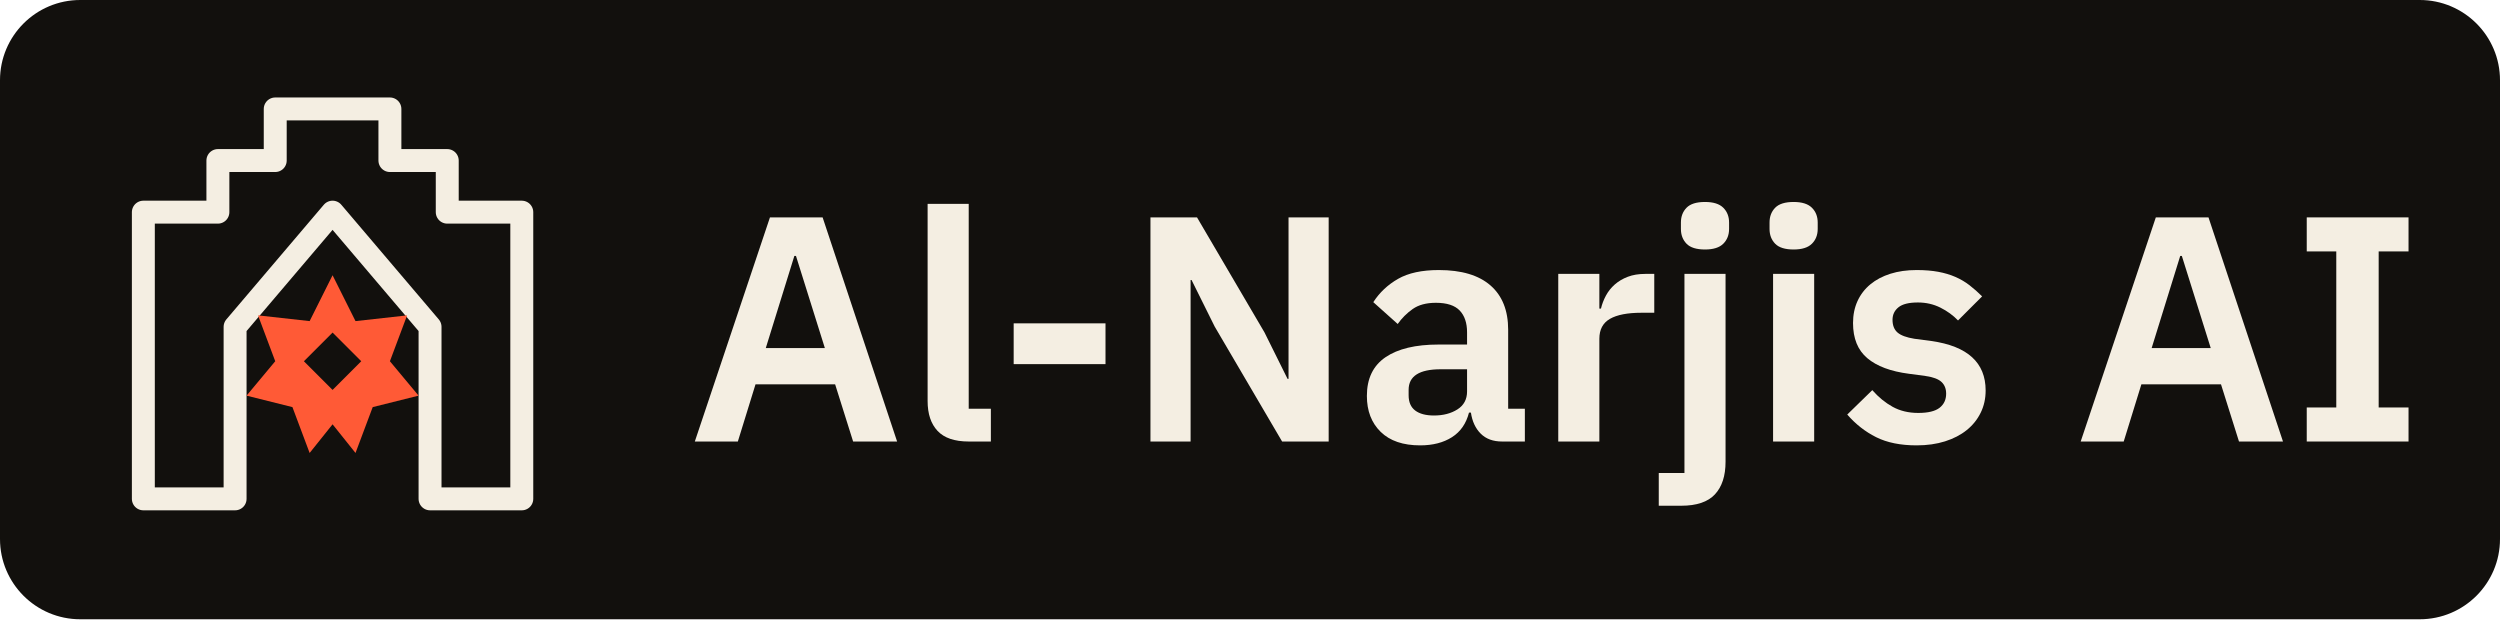
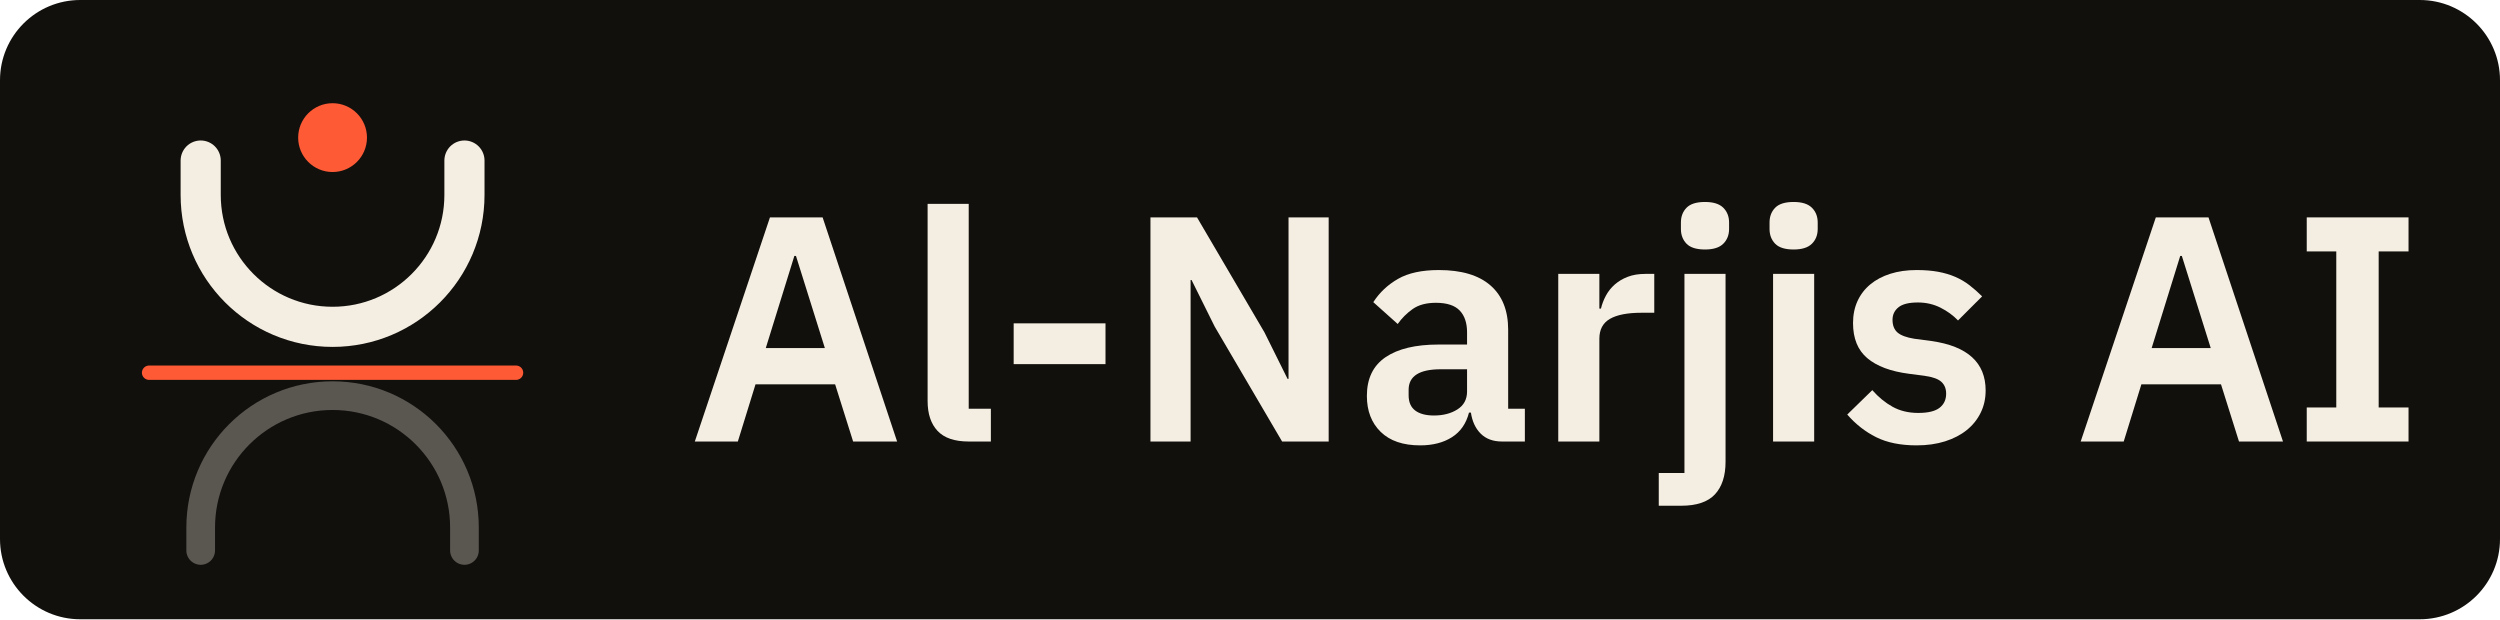
<svg xmlns="http://www.w3.org/2000/svg" viewBox="0 0 436 108" role="img" aria-label="Al-Narjis AI">
  <rect width="436" height="108" rx="14" fill="#12100d" />
  <g transform="translate(8 4)">
-     <path d="M17 83V33H30V24H40V15H60V24H70V33H83V83H67V53L50 33 33 53V83Z" fill="none" stroke="#f4eee2" stroke-width="4" stroke-linejoin="round" />
-     <path d="M50 44 54 52 63 51 60 59 65 65 57 67 54 75 50 70 46 75 43 67 35 65 40 59 37 51 46 52Z M50 54 55 59 50 64 45 59Z" fill="#ff5a36" fill-rule="evenodd" />
+     <path d="M27 24v6a23 23 0 0 0 46 0v-6" fill="none" stroke="#f4eee2" stroke-width="7" stroke-linecap="round" />
+     <path d="M44 20a6 6 0 1 0 12 0a6 6 0 1 0-12 0Z" fill="#ff5a36" />
+     <path d="M18 61h64" stroke="#ff5a36" stroke-width="2.5" stroke-linecap="round" />
+     <path d="M27 92v-4a17 17 0 0 1 46 0v4" fill="none" stroke="#f4eee2" stroke-width="5" stroke-linecap="round" opacity=".32" />
  </g>
  <g fill="#f4eee2">
    <path transform="translate(120.000 77.000) scale(0.056 -0.056)" d="M514 0 458 178H210L155 0H21L255 698H419L651 0ZM336 578H331L242 291H426Z" />
    <path transform="translate(157.632 77.000) scale(0.056 -0.056)" d="M202 0Q136 0 105.0 33.0Q74 66 74 126V740H202V102H271V0Z" />
    <path transform="translate(173.536 77.000) scale(0.056 -0.056)" d="M58 241V368H344V241Z" />
    <path transform="translate(196.048 77.000) scale(0.056 -0.056)" d="M282 358 210 503H207V0H82V698H227L437 340L509 195H512V698H637V0H492Z" />
    <path transform="translate(236.312 77.000) scale(0.056 -0.056)" d="M458 0Q416 0 391.5 24.5Q367 49 361 90H355Q342 39 302.0 13.5Q262 -12 203 -12Q123 -12 80.0 30.0Q37 72 37 142Q37 223 95.0 262.5Q153 302 260 302H349V340Q349 384 326.0 408.0Q303 432 252 432Q207 432 179.5 412.5Q152 393 133 366L57 434Q86 479 134.0 506.5Q182 534 261 534Q367 534 422.0 486.0Q477 438 477 348V102H529V0ZM246 81Q289 81 319.0 100.0Q349 119 349 156V225H267Q167 225 167 161V144Q167 112 187.5 96.5Q208 81 246 81Z" />
    <path transform="translate(267.616 77.000) scale(0.056 -0.056)" d="M74 0V522H202V414H207Q212 435 222.5 454.5Q233 474 250.0 489.0Q267 504 290.5 513.0Q314 522 345 522H373V401H333Q268 401 235.0 382.0Q202 363 202 320V0Z" />
    <path transform="translate(289.624 77.000) scale(0.056 -0.056)" d="M74 522H202V-63Q202 -129 169.0 -164.5Q136 -200 64 -200H-6V-98H74ZM138 598Q98 598 80.5 616.0Q63 634 63 662V682Q63 710 80.5 728.0Q98 746 138 746Q177 746 195.0 728.0Q213 710 213 682V662Q213 634 195.0 616.0Q177 598 138 598Z" />
    <path transform="translate(305.080 77.000) scale(0.056 -0.056)" d="M138 598Q98 598 80.5 616.0Q63 634 63 662V682Q63 710 80.5 728.0Q98 746 138 746Q177 746 195.0 728.0Q213 710 213 682V662Q213 634 195.0 616.0Q177 598 138 598ZM74 522H202V0H74Z" />
    <path transform="translate(320.536 77.000) scale(0.056 -0.056)" d="M245 -12Q170 -12 119.0 13.5Q68 39 29 84L107 160Q136 127 170.5 108.0Q205 89 250 89Q296 89 316.5 105.0Q337 121 337 149Q337 172 322.5 185.5Q308 199 273 204L221 211Q136 222 91.5 259.5Q47 297 47 369Q47 407 61.0 437.5Q75 468 101.0 489.5Q127 511 163.5 522.5Q200 534 245 534Q283 534 312.5 528.5Q342 523 366.0 512.5Q390 502 410.0 486.5Q430 471 449 452L374 377Q351 401 319.0 417.0Q287 433 249 433Q207 433 188.5 418.0Q170 403 170 379Q170 353 185.5 339.5Q201 326 238 320L291 313Q460 289 460 159Q460 121 444.5 89.5Q429 58 401.0 35.5Q373 13 333.5 0.5Q294 -12 245 -12Z" />
    <path transform="translate(361.696 77.000) scale(0.056 -0.056)" d="M514 0 458 178H210L155 0H21L255 698H419L651 0ZM336 578H331L242 291H426Z" />
    <path transform="translate(399.328 77.000) scale(0.056 -0.056)" d="M53 0V106H145V592H53V698H370V592H277V106H370V0Z" />
  </g>
</svg>
